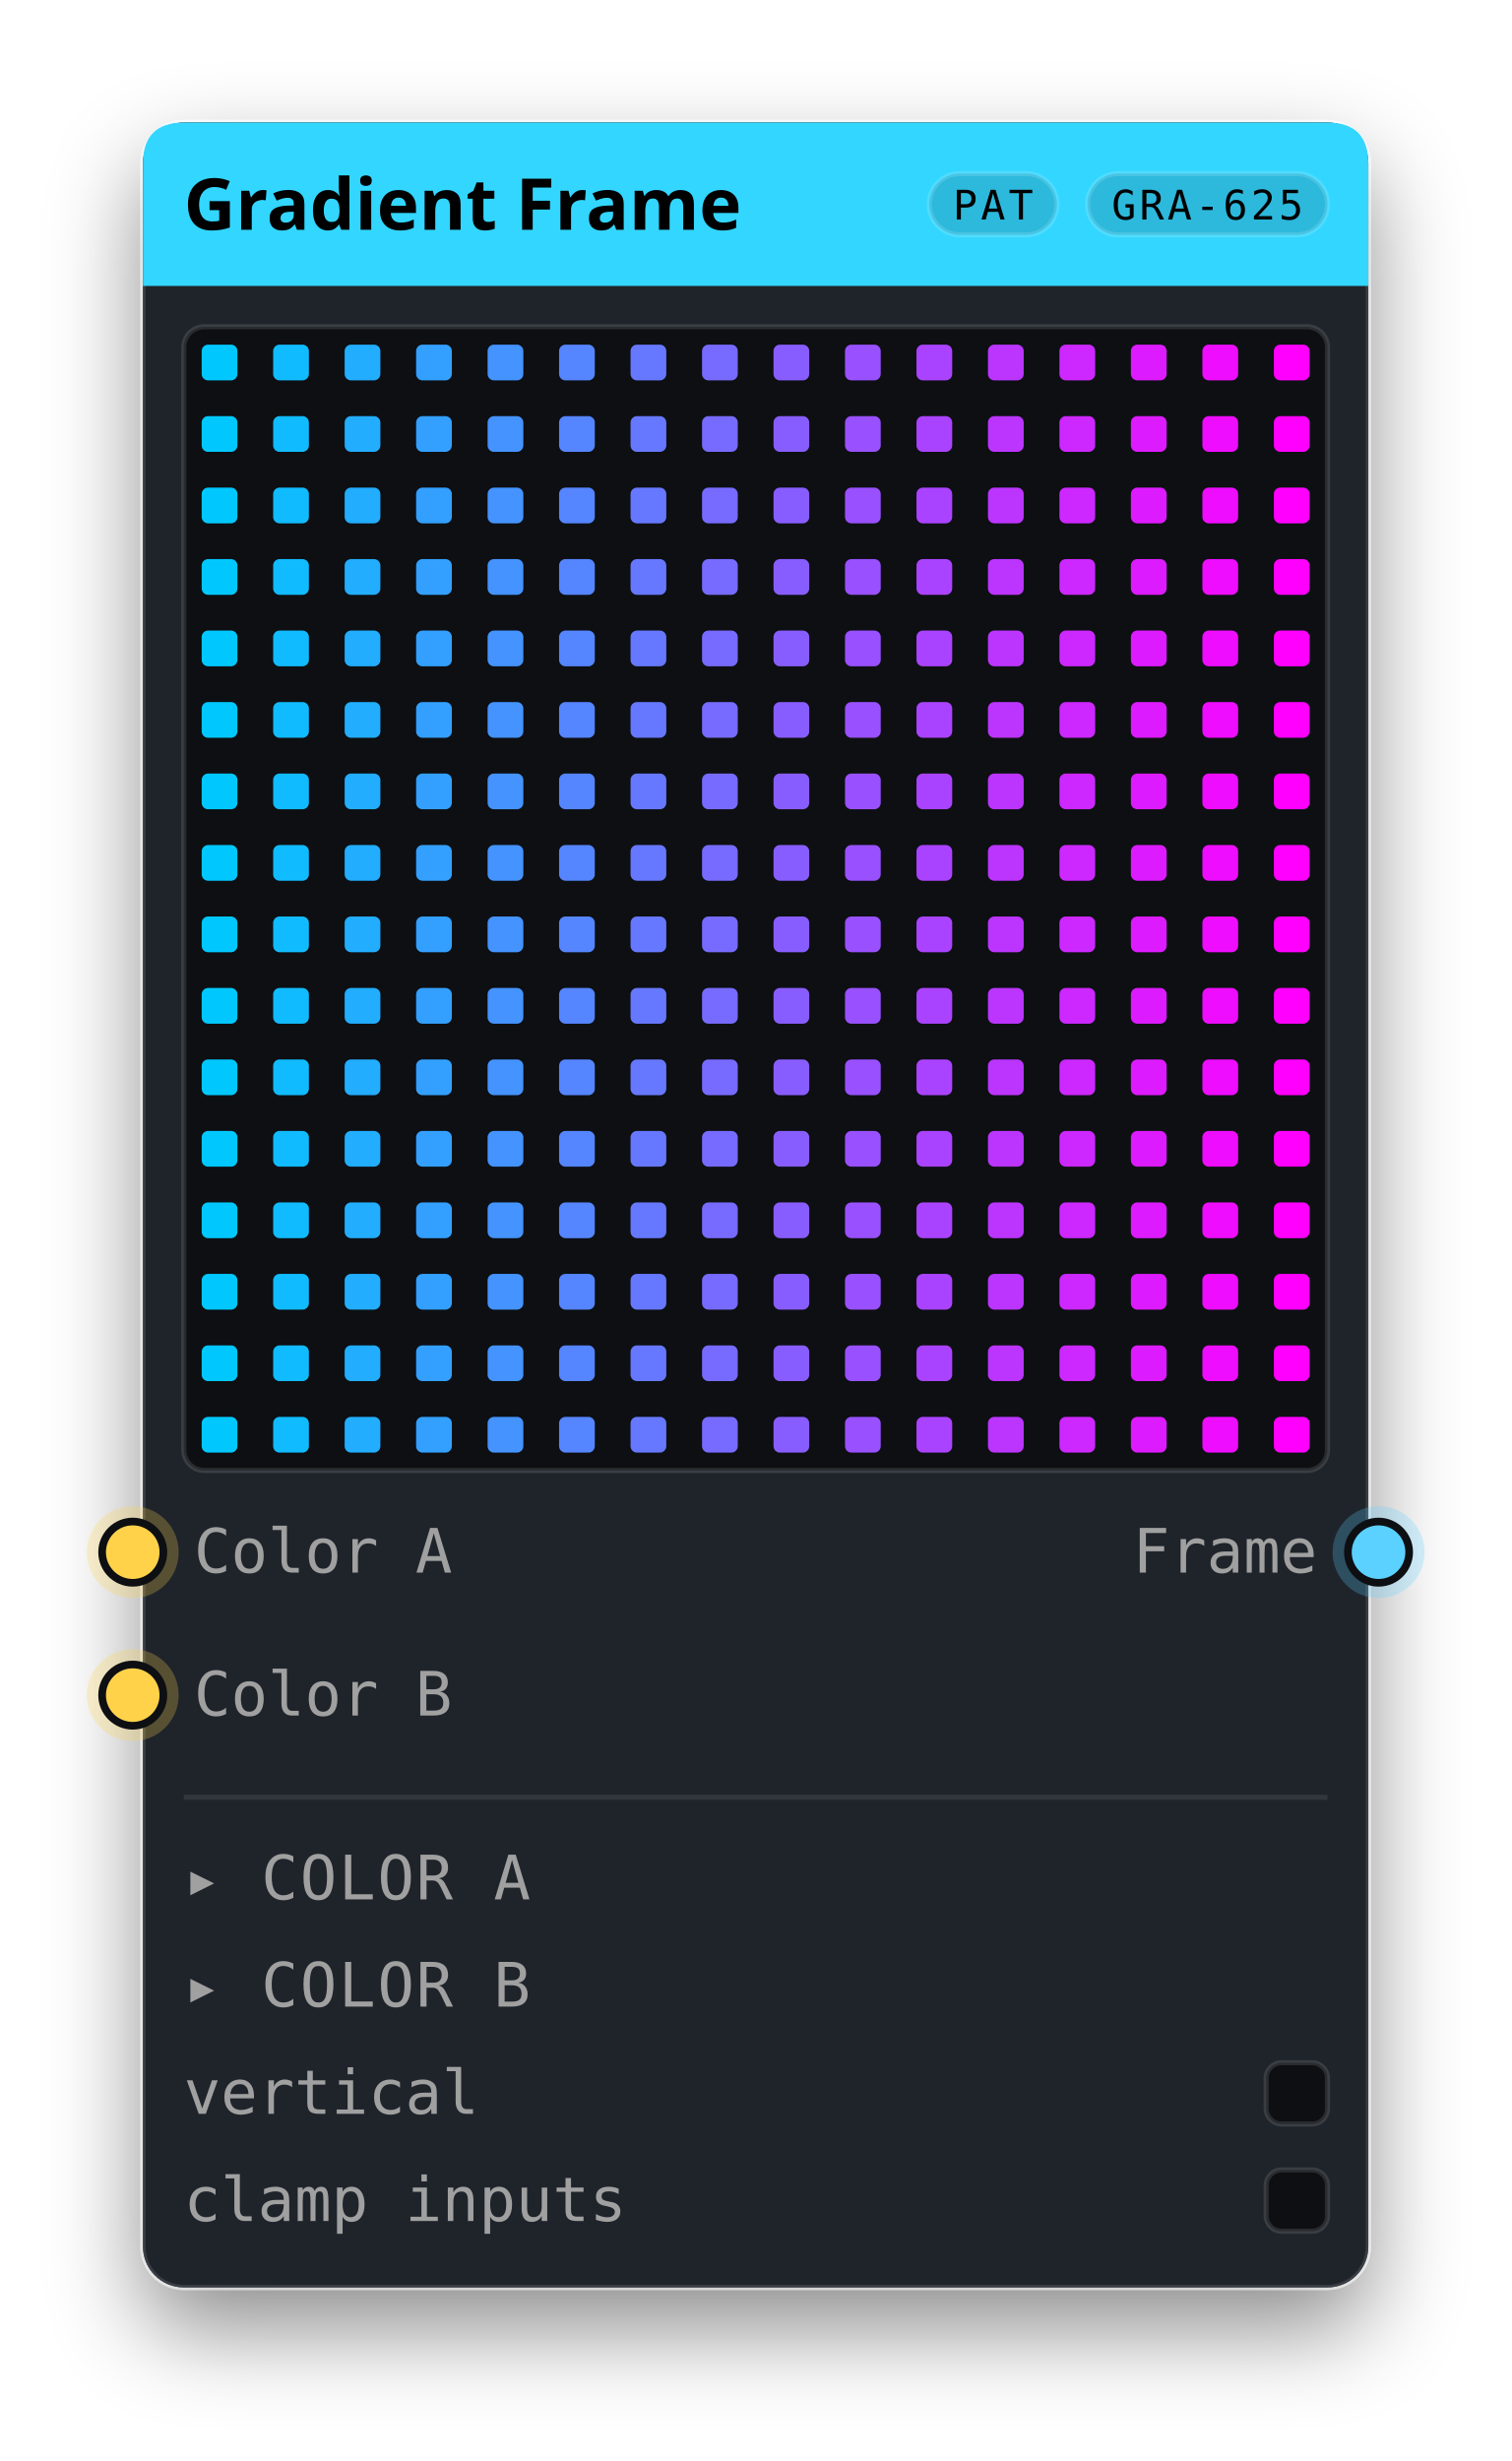
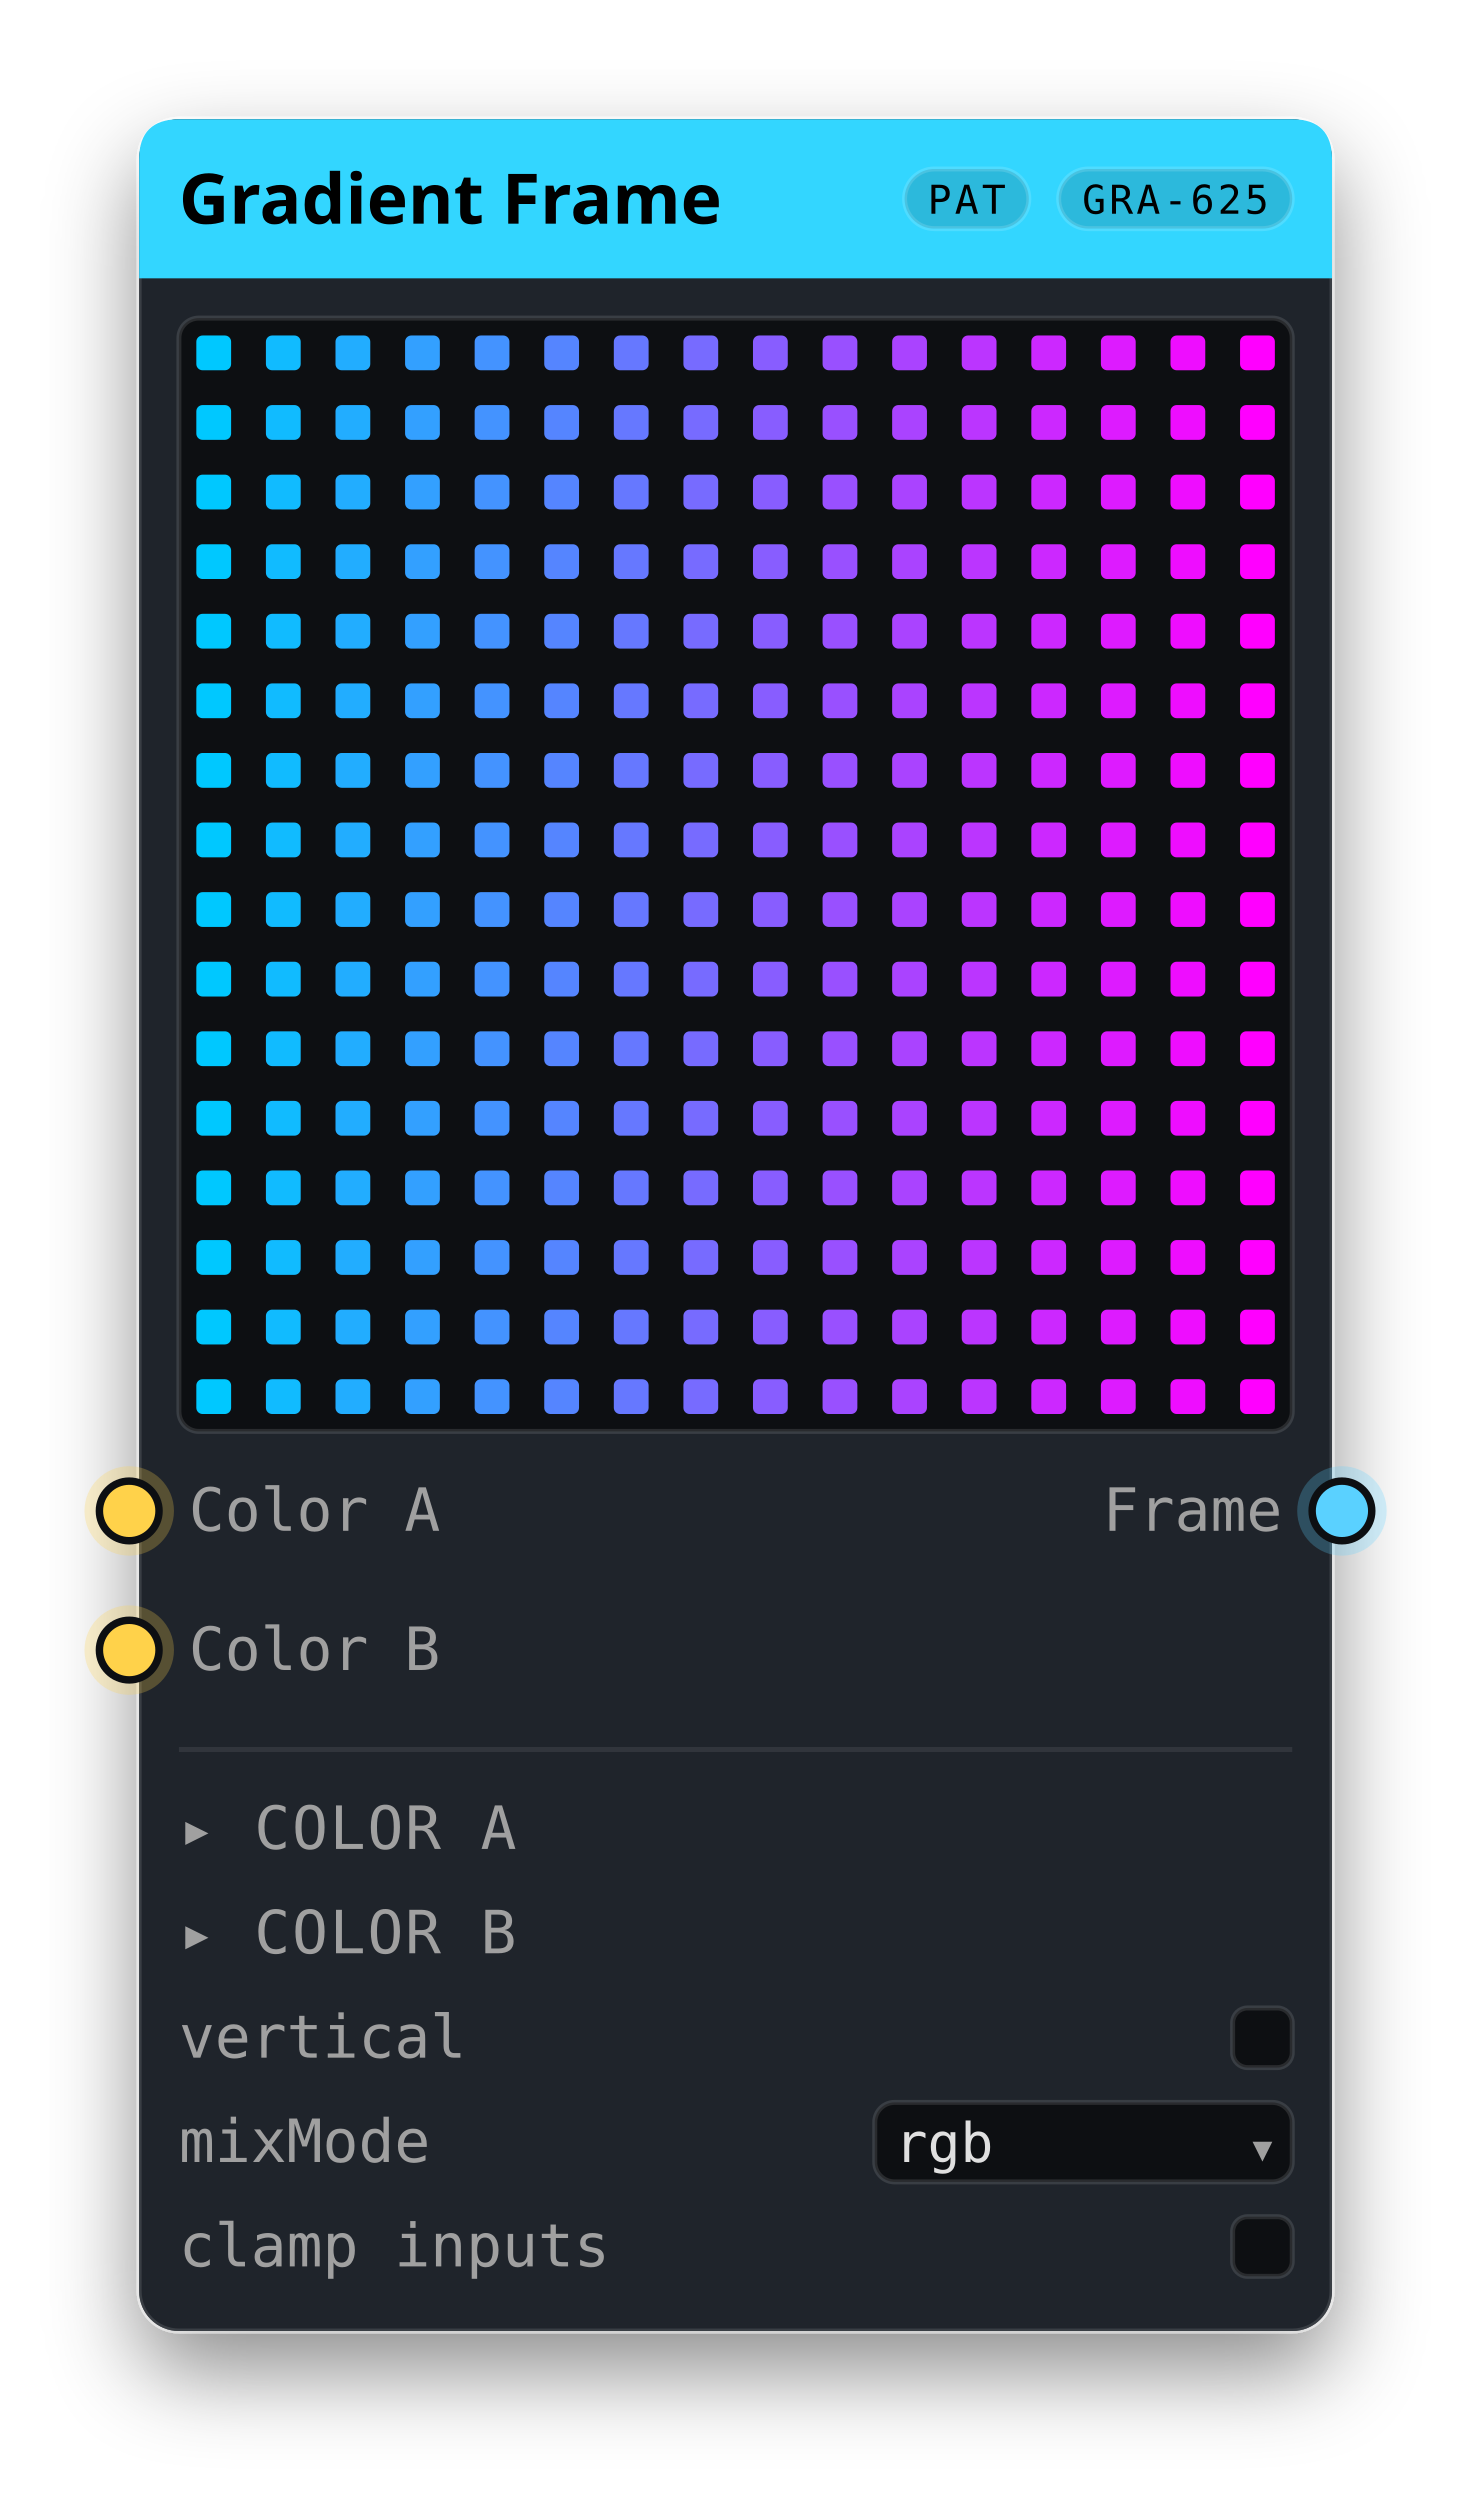
- <svg xmlns="http://www.w3.org/2000/svg" viewBox="0 0 296 482" width="296" height="482" role="img" aria-label="Gradient Frame node">
+ <svg xmlns="http://www.w3.org/2000/svg" viewBox="0 0 296 503" width="296" height="503" role="img" aria-label="Gradient Frame node">
  <defs>
    <filter id="shadow" x="-20%" y="-20%" width="140%" height="160%">
      <feDropShadow dx="0" dy="8" stdDeviation="9" flood-color="#000" flood-opacity="0.45" />
    </filter>
  </defs>
  <g transform="translate(28,24)">
-     <rect x="0" y="0" width="240" height="424" rx="8" fill="#1f242b" stroke="rgba(255,255,255,0.12)" filter="url(#shadow)" />
-     <rect x="0" y="0" width="240" height="424" rx="8" fill="#1f242b" stroke="rgba(255,255,255,0.12)" />
+     <rect x="0" y="0" width="240" height="445" rx="8" fill="#1f242b" stroke="rgba(255,255,255,0.12)" filter="url(#shadow)" />
+     <rect x="0" y="0" width="240" height="445" rx="8" fill="#1f242b" stroke="rgba(255,255,255,0.12)" />
    <path d="M0,32 L0,8 Q0,0 8,0 L232,0 Q240,0 240,8 L240,32 Z" fill="#33d6ff" />
    <text x="8" y="21" font-family="'Audiowide','Trebuchet MS','Arial Black',sans-serif" font-size="14" font-weight="600" fill="#000">Gradient Frame</text>
    <rect x="154" y="10" width="25" height="12" rx="6" fill="rgba(0,0,0,0.14)" stroke="rgba(255,255,255,0.14)" />
    <text x="166.5" y="19" text-anchor="middle" font-family="'JetBrains Mono','Cascadia Mono','Consolas',monospace" font-size="8" letter-spacing="0.08em" fill="#000">PAT</text>
    <rect x="185" y="10" width="47" height="12" rx="6" fill="rgba(0,0,0,0.14)" stroke="rgba(255,255,255,0.14)" />
    <text x="208.5" y="19" text-anchor="middle" font-family="'JetBrains Mono','Cascadia Mono','Consolas',monospace" font-size="8" letter-spacing="0.08em" fill="#000">GRA-625</text>
    <rect x="8" y="40" width="224" height="224" rx="4" fill="#0d0f12" stroke="rgba(255,255,255,0.12)" />
    <rect x="11.50" y="43.50" width="7.00" height="7.00" rx="1.26" fill="rgb(0,200,255)" />
    <rect x="25.50" y="43.50" width="7.00" height="7.00" rx="1.26" fill="rgb(17,187,255)" />
    <rect x="39.50" y="43.50" width="7.00" height="7.00" rx="1.26" fill="rgb(34,173,255)" />
    <rect x="53.50" y="43.50" width="7.00" height="7.00" rx="1.26" fill="rgb(51,160,255)" />
    <rect x="67.50" y="43.50" width="7.00" height="7.00" rx="1.26" fill="rgb(68,147,255)" />
    <rect x="81.50" y="43.50" width="7.00" height="7.00" rx="1.26" fill="rgb(85,133,255)" />
    <rect x="95.50" y="43.50" width="7.00" height="7.00" rx="1.26" fill="rgb(102,120,255)" />
    <rect x="109.50" y="43.50" width="7.00" height="7.00" rx="1.26" fill="rgb(119,107,255)" />
    <rect x="123.50" y="43.50" width="7.00" height="7.00" rx="1.26" fill="rgb(136,93,255)" />
    <rect x="137.50" y="43.50" width="7.00" height="7.00" rx="1.26" fill="rgb(153,80,255)" />
    <rect x="151.50" y="43.50" width="7.00" height="7.00" rx="1.26" fill="rgb(170,67,255)" />
    <rect x="165.50" y="43.50" width="7.00" height="7.00" rx="1.26" fill="rgb(187,53,255)" />
    <rect x="179.50" y="43.50" width="7.00" height="7.00" rx="1.26" fill="rgb(204,40,255)" />
    <rect x="193.50" y="43.50" width="7.00" height="7.00" rx="1.26" fill="rgb(221,27,255)" />
    <rect x="207.50" y="43.50" width="7.00" height="7.00" rx="1.26" fill="rgb(238,13,255)" />
    <rect x="221.50" y="43.50" width="7.00" height="7.00" rx="1.26" fill="rgb(255,0,255)" />
    <rect x="11.50" y="57.50" width="7.00" height="7.00" rx="1.26" fill="rgb(0,200,255)" />
    <rect x="25.50" y="57.50" width="7.00" height="7.00" rx="1.26" fill="rgb(17,187,255)" />
    <rect x="39.50" y="57.50" width="7.00" height="7.00" rx="1.26" fill="rgb(34,173,255)" />
    <rect x="53.50" y="57.50" width="7.00" height="7.00" rx="1.26" fill="rgb(51,160,255)" />
    <rect x="67.50" y="57.50" width="7.00" height="7.00" rx="1.26" fill="rgb(68,147,255)" />
    <rect x="81.50" y="57.50" width="7.00" height="7.00" rx="1.26" fill="rgb(85,133,255)" />
    <rect x="95.50" y="57.50" width="7.00" height="7.00" rx="1.26" fill="rgb(102,120,255)" />
    <rect x="109.50" y="57.50" width="7.00" height="7.00" rx="1.26" fill="rgb(119,107,255)" />
    <rect x="123.50" y="57.50" width="7.00" height="7.00" rx="1.26" fill="rgb(136,93,255)" />
    <rect x="137.50" y="57.50" width="7.00" height="7.00" rx="1.26" fill="rgb(153,80,255)" />
    <rect x="151.50" y="57.50" width="7.00" height="7.00" rx="1.26" fill="rgb(170,67,255)" />
    <rect x="165.50" y="57.50" width="7.00" height="7.00" rx="1.26" fill="rgb(187,53,255)" />
    <rect x="179.50" y="57.50" width="7.00" height="7.00" rx="1.26" fill="rgb(204,40,255)" />
    <rect x="193.50" y="57.50" width="7.00" height="7.00" rx="1.26" fill="rgb(221,27,255)" />
    <rect x="207.50" y="57.50" width="7.00" height="7.00" rx="1.26" fill="rgb(238,13,255)" />
    <rect x="221.50" y="57.50" width="7.00" height="7.00" rx="1.26" fill="rgb(255,0,255)" />
    <rect x="11.50" y="71.50" width="7.00" height="7.00" rx="1.26" fill="rgb(0,200,255)" />
    <rect x="25.50" y="71.50" width="7.00" height="7.00" rx="1.26" fill="rgb(17,187,255)" />
    <rect x="39.50" y="71.50" width="7.00" height="7.00" rx="1.26" fill="rgb(34,173,255)" />
    <rect x="53.50" y="71.50" width="7.00" height="7.00" rx="1.26" fill="rgb(51,160,255)" />
    <rect x="67.50" y="71.50" width="7.00" height="7.00" rx="1.26" fill="rgb(68,147,255)" />
    <rect x="81.50" y="71.50" width="7.00" height="7.00" rx="1.26" fill="rgb(85,133,255)" />
    <rect x="95.50" y="71.50" width="7.00" height="7.00" rx="1.26" fill="rgb(102,120,255)" />
    <rect x="109.50" y="71.50" width="7.00" height="7.00" rx="1.26" fill="rgb(119,107,255)" />
    <rect x="123.50" y="71.50" width="7.00" height="7.00" rx="1.26" fill="rgb(136,93,255)" />
    <rect x="137.50" y="71.50" width="7.00" height="7.00" rx="1.26" fill="rgb(153,80,255)" />
    <rect x="151.50" y="71.50" width="7.00" height="7.00" rx="1.26" fill="rgb(170,67,255)" />
    <rect x="165.50" y="71.50" width="7.00" height="7.00" rx="1.26" fill="rgb(187,53,255)" />
    <rect x="179.50" y="71.50" width="7.00" height="7.00" rx="1.26" fill="rgb(204,40,255)" />
    <rect x="193.50" y="71.50" width="7.00" height="7.00" rx="1.26" fill="rgb(221,27,255)" />
    <rect x="207.50" y="71.50" width="7.00" height="7.00" rx="1.26" fill="rgb(238,13,255)" />
    <rect x="221.50" y="71.50" width="7.00" height="7.00" rx="1.26" fill="rgb(255,0,255)" />
    <rect x="11.50" y="85.50" width="7.00" height="7.00" rx="1.26" fill="rgb(0,200,255)" />
    <rect x="25.50" y="85.50" width="7.00" height="7.00" rx="1.26" fill="rgb(17,187,255)" />
    <rect x="39.50" y="85.50" width="7.00" height="7.00" rx="1.26" fill="rgb(34,173,255)" />
    <rect x="53.50" y="85.50" width="7.00" height="7.00" rx="1.26" fill="rgb(51,160,255)" />
    <rect x="67.50" y="85.50" width="7.00" height="7.00" rx="1.26" fill="rgb(68,147,255)" />
    <rect x="81.50" y="85.50" width="7.00" height="7.00" rx="1.26" fill="rgb(85,133,255)" />
    <rect x="95.50" y="85.50" width="7.00" height="7.00" rx="1.26" fill="rgb(102,120,255)" />
    <rect x="109.50" y="85.50" width="7.00" height="7.00" rx="1.26" fill="rgb(119,107,255)" />
    <rect x="123.50" y="85.50" width="7.00" height="7.00" rx="1.26" fill="rgb(136,93,255)" />
    <rect x="137.50" y="85.50" width="7.00" height="7.00" rx="1.26" fill="rgb(153,80,255)" />
    <rect x="151.50" y="85.50" width="7.00" height="7.00" rx="1.26" fill="rgb(170,67,255)" />
    <rect x="165.50" y="85.50" width="7.00" height="7.00" rx="1.26" fill="rgb(187,53,255)" />
    <rect x="179.50" y="85.50" width="7.00" height="7.00" rx="1.26" fill="rgb(204,40,255)" />
    <rect x="193.50" y="85.50" width="7.00" height="7.00" rx="1.26" fill="rgb(221,27,255)" />
    <rect x="207.50" y="85.50" width="7.00" height="7.00" rx="1.26" fill="rgb(238,13,255)" />
    <rect x="221.50" y="85.50" width="7.00" height="7.00" rx="1.26" fill="rgb(255,0,255)" />
    <rect x="11.50" y="99.50" width="7.00" height="7.00" rx="1.26" fill="rgb(0,200,255)" />
    <rect x="25.50" y="99.50" width="7.00" height="7.00" rx="1.26" fill="rgb(17,187,255)" />
    <rect x="39.50" y="99.50" width="7.00" height="7.00" rx="1.26" fill="rgb(34,173,255)" />
    <rect x="53.50" y="99.50" width="7.00" height="7.00" rx="1.26" fill="rgb(51,160,255)" />
    <rect x="67.50" y="99.50" width="7.00" height="7.00" rx="1.26" fill="rgb(68,147,255)" />
    <rect x="81.50" y="99.50" width="7.00" height="7.00" rx="1.26" fill="rgb(85,133,255)" />
    <rect x="95.50" y="99.50" width="7.00" height="7.00" rx="1.26" fill="rgb(102,120,255)" />
    <rect x="109.50" y="99.50" width="7.00" height="7.00" rx="1.26" fill="rgb(119,107,255)" />
    <rect x="123.50" y="99.50" width="7.00" height="7.00" rx="1.26" fill="rgb(136,93,255)" />
    <rect x="137.50" y="99.50" width="7.00" height="7.00" rx="1.26" fill="rgb(153,80,255)" />
    <rect x="151.50" y="99.50" width="7.00" height="7.00" rx="1.26" fill="rgb(170,67,255)" />
    <rect x="165.50" y="99.50" width="7.00" height="7.00" rx="1.26" fill="rgb(187,53,255)" />
    <rect x="179.50" y="99.50" width="7.00" height="7.00" rx="1.26" fill="rgb(204,40,255)" />
    <rect x="193.50" y="99.50" width="7.00" height="7.00" rx="1.26" fill="rgb(221,27,255)" />
    <rect x="207.50" y="99.50" width="7.00" height="7.00" rx="1.26" fill="rgb(238,13,255)" />
    <rect x="221.50" y="99.50" width="7.00" height="7.00" rx="1.26" fill="rgb(255,0,255)" />
    <rect x="11.50" y="113.50" width="7.00" height="7.00" rx="1.26" fill="rgb(0,200,255)" />
    <rect x="25.50" y="113.50" width="7.00" height="7.00" rx="1.26" fill="rgb(17,187,255)" />
    <rect x="39.50" y="113.50" width="7.00" height="7.00" rx="1.26" fill="rgb(34,173,255)" />
    <rect x="53.50" y="113.50" width="7.00" height="7.00" rx="1.26" fill="rgb(51,160,255)" />
    <rect x="67.50" y="113.50" width="7.00" height="7.00" rx="1.26" fill="rgb(68,147,255)" />
    <rect x="81.50" y="113.50" width="7.00" height="7.00" rx="1.26" fill="rgb(85,133,255)" />
    <rect x="95.50" y="113.50" width="7.00" height="7.00" rx="1.26" fill="rgb(102,120,255)" />
    <rect x="109.50" y="113.50" width="7.00" height="7.00" rx="1.26" fill="rgb(119,107,255)" />
    <rect x="123.50" y="113.50" width="7.00" height="7.00" rx="1.26" fill="rgb(136,93,255)" />
    <rect x="137.50" y="113.50" width="7.00" height="7.00" rx="1.26" fill="rgb(153,80,255)" />
    <rect x="151.50" y="113.50" width="7.00" height="7.00" rx="1.26" fill="rgb(170,67,255)" />
    <rect x="165.50" y="113.50" width="7.00" height="7.00" rx="1.26" fill="rgb(187,53,255)" />
    <rect x="179.50" y="113.50" width="7.00" height="7.00" rx="1.26" fill="rgb(204,40,255)" />
    <rect x="193.50" y="113.50" width="7.00" height="7.00" rx="1.26" fill="rgb(221,27,255)" />
    <rect x="207.50" y="113.50" width="7.00" height="7.00" rx="1.26" fill="rgb(238,13,255)" />
    <rect x="221.50" y="113.50" width="7.00" height="7.00" rx="1.26" fill="rgb(255,0,255)" />
    <rect x="11.50" y="127.50" width="7.00" height="7.00" rx="1.26" fill="rgb(0,200,255)" />
    <rect x="25.50" y="127.50" width="7.00" height="7.00" rx="1.26" fill="rgb(17,187,255)" />
    <rect x="39.50" y="127.50" width="7.00" height="7.00" rx="1.26" fill="rgb(34,173,255)" />
    <rect x="53.50" y="127.50" width="7.00" height="7.00" rx="1.26" fill="rgb(51,160,255)" />
    <rect x="67.50" y="127.50" width="7.00" height="7.00" rx="1.26" fill="rgb(68,147,255)" />
    <rect x="81.50" y="127.50" width="7.00" height="7.00" rx="1.26" fill="rgb(85,133,255)" />
    <rect x="95.50" y="127.50" width="7.00" height="7.00" rx="1.26" fill="rgb(102,120,255)" />
    <rect x="109.50" y="127.50" width="7.00" height="7.00" rx="1.26" fill="rgb(119,107,255)" />
    <rect x="123.50" y="127.50" width="7.00" height="7.00" rx="1.26" fill="rgb(136,93,255)" />
    <rect x="137.50" y="127.50" width="7.00" height="7.00" rx="1.26" fill="rgb(153,80,255)" />
    <rect x="151.50" y="127.50" width="7.00" height="7.00" rx="1.26" fill="rgb(170,67,255)" />
    <rect x="165.50" y="127.50" width="7.00" height="7.00" rx="1.26" fill="rgb(187,53,255)" />
    <rect x="179.50" y="127.50" width="7.00" height="7.00" rx="1.26" fill="rgb(204,40,255)" />
    <rect x="193.50" y="127.50" width="7.00" height="7.00" rx="1.26" fill="rgb(221,27,255)" />
    <rect x="207.50" y="127.50" width="7.00" height="7.00" rx="1.26" fill="rgb(238,13,255)" />
    <rect x="221.50" y="127.50" width="7.00" height="7.00" rx="1.26" fill="rgb(255,0,255)" />
    <rect x="11.50" y="141.50" width="7.00" height="7.00" rx="1.26" fill="rgb(0,200,255)" />
    <rect x="25.50" y="141.50" width="7.00" height="7.00" rx="1.26" fill="rgb(17,187,255)" />
    <rect x="39.50" y="141.50" width="7.00" height="7.00" rx="1.26" fill="rgb(34,173,255)" />
    <rect x="53.50" y="141.50" width="7.00" height="7.00" rx="1.26" fill="rgb(51,160,255)" />
    <rect x="67.50" y="141.50" width="7.00" height="7.00" rx="1.26" fill="rgb(68,147,255)" />
    <rect x="81.50" y="141.50" width="7.00" height="7.00" rx="1.26" fill="rgb(85,133,255)" />
    <rect x="95.50" y="141.50" width="7.00" height="7.00" rx="1.26" fill="rgb(102,120,255)" />
    <rect x="109.50" y="141.50" width="7.00" height="7.00" rx="1.26" fill="rgb(119,107,255)" />
    <rect x="123.50" y="141.50" width="7.00" height="7.00" rx="1.26" fill="rgb(136,93,255)" />
    <rect x="137.50" y="141.50" width="7.00" height="7.00" rx="1.26" fill="rgb(153,80,255)" />
    <rect x="151.50" y="141.50" width="7.00" height="7.00" rx="1.26" fill="rgb(170,67,255)" />
    <rect x="165.50" y="141.50" width="7.00" height="7.00" rx="1.26" fill="rgb(187,53,255)" />
    <rect x="179.50" y="141.50" width="7.00" height="7.00" rx="1.26" fill="rgb(204,40,255)" />
    <rect x="193.50" y="141.50" width="7.00" height="7.00" rx="1.26" fill="rgb(221,27,255)" />
    <rect x="207.50" y="141.50" width="7.00" height="7.00" rx="1.26" fill="rgb(238,13,255)" />
    <rect x="221.50" y="141.50" width="7.00" height="7.00" rx="1.26" fill="rgb(255,0,255)" />
    <rect x="11.50" y="155.50" width="7.00" height="7.00" rx="1.26" fill="rgb(0,200,255)" />
    <rect x="25.50" y="155.50" width="7.00" height="7.00" rx="1.26" fill="rgb(17,187,255)" />
    <rect x="39.50" y="155.50" width="7.00" height="7.00" rx="1.26" fill="rgb(34,173,255)" />
    <rect x="53.50" y="155.50" width="7.00" height="7.00" rx="1.26" fill="rgb(51,160,255)" />
    <rect x="67.50" y="155.50" width="7.00" height="7.00" rx="1.26" fill="rgb(68,147,255)" />
    <rect x="81.50" y="155.50" width="7.00" height="7.00" rx="1.26" fill="rgb(85,133,255)" />
    <rect x="95.50" y="155.50" width="7.00" height="7.00" rx="1.26" fill="rgb(102,120,255)" />
    <rect x="109.50" y="155.50" width="7.00" height="7.00" rx="1.26" fill="rgb(119,107,255)" />
    <rect x="123.50" y="155.50" width="7.00" height="7.00" rx="1.26" fill="rgb(136,93,255)" />
    <rect x="137.50" y="155.50" width="7.00" height="7.00" rx="1.26" fill="rgb(153,80,255)" />
    <rect x="151.50" y="155.50" width="7.00" height="7.00" rx="1.26" fill="rgb(170,67,255)" />
    <rect x="165.50" y="155.50" width="7.00" height="7.00" rx="1.26" fill="rgb(187,53,255)" />
    <rect x="179.50" y="155.50" width="7.00" height="7.00" rx="1.26" fill="rgb(204,40,255)" />
    <rect x="193.50" y="155.50" width="7.00" height="7.00" rx="1.26" fill="rgb(221,27,255)" />
    <rect x="207.50" y="155.50" width="7.00" height="7.00" rx="1.26" fill="rgb(238,13,255)" />
    <rect x="221.50" y="155.50" width="7.00" height="7.00" rx="1.26" fill="rgb(255,0,255)" />
    <rect x="11.50" y="169.50" width="7.00" height="7.00" rx="1.26" fill="rgb(0,200,255)" />
    <rect x="25.50" y="169.50" width="7.00" height="7.00" rx="1.26" fill="rgb(17,187,255)" />
    <rect x="39.50" y="169.50" width="7.00" height="7.00" rx="1.26" fill="rgb(34,173,255)" />
    <rect x="53.50" y="169.50" width="7.00" height="7.00" rx="1.26" fill="rgb(51,160,255)" />
    <rect x="67.50" y="169.50" width="7.00" height="7.00" rx="1.26" fill="rgb(68,147,255)" />
    <rect x="81.50" y="169.50" width="7.00" height="7.00" rx="1.26" fill="rgb(85,133,255)" />
    <rect x="95.50" y="169.50" width="7.00" height="7.00" rx="1.26" fill="rgb(102,120,255)" />
    <rect x="109.50" y="169.50" width="7.00" height="7.00" rx="1.26" fill="rgb(119,107,255)" />
    <rect x="123.50" y="169.50" width="7.00" height="7.00" rx="1.26" fill="rgb(136,93,255)" />
    <rect x="137.50" y="169.50" width="7.00" height="7.00" rx="1.26" fill="rgb(153,80,255)" />
    <rect x="151.50" y="169.50" width="7.00" height="7.00" rx="1.26" fill="rgb(170,67,255)" />
    <rect x="165.50" y="169.50" width="7.00" height="7.00" rx="1.26" fill="rgb(187,53,255)" />
    <rect x="179.50" y="169.50" width="7.00" height="7.00" rx="1.26" fill="rgb(204,40,255)" />
    <rect x="193.50" y="169.50" width="7.00" height="7.00" rx="1.26" fill="rgb(221,27,255)" />
    <rect x="207.50" y="169.50" width="7.00" height="7.00" rx="1.26" fill="rgb(238,13,255)" />
    <rect x="221.50" y="169.50" width="7.00" height="7.00" rx="1.26" fill="rgb(255,0,255)" />
    <rect x="11.50" y="183.50" width="7.00" height="7.00" rx="1.26" fill="rgb(0,200,255)" />
    <rect x="25.50" y="183.50" width="7.00" height="7.00" rx="1.26" fill="rgb(17,187,255)" />
    <rect x="39.50" y="183.50" width="7.00" height="7.00" rx="1.26" fill="rgb(34,173,255)" />
    <rect x="53.50" y="183.50" width="7.00" height="7.00" rx="1.26" fill="rgb(51,160,255)" />
    <rect x="67.50" y="183.50" width="7.00" height="7.00" rx="1.26" fill="rgb(68,147,255)" />
    <rect x="81.50" y="183.50" width="7.00" height="7.00" rx="1.26" fill="rgb(85,133,255)" />
    <rect x="95.50" y="183.50" width="7.00" height="7.00" rx="1.26" fill="rgb(102,120,255)" />
    <rect x="109.50" y="183.50" width="7.00" height="7.00" rx="1.26" fill="rgb(119,107,255)" />
    <rect x="123.50" y="183.50" width="7.00" height="7.00" rx="1.26" fill="rgb(136,93,255)" />
    <rect x="137.50" y="183.50" width="7.00" height="7.00" rx="1.26" fill="rgb(153,80,255)" />
    <rect x="151.50" y="183.50" width="7.00" height="7.00" rx="1.26" fill="rgb(170,67,255)" />
    <rect x="165.50" y="183.50" width="7.00" height="7.00" rx="1.26" fill="rgb(187,53,255)" />
    <rect x="179.50" y="183.50" width="7.00" height="7.00" rx="1.26" fill="rgb(204,40,255)" />
    <rect x="193.50" y="183.50" width="7.00" height="7.00" rx="1.26" fill="rgb(221,27,255)" />
    <rect x="207.50" y="183.50" width="7.00" height="7.00" rx="1.26" fill="rgb(238,13,255)" />
    <rect x="221.50" y="183.50" width="7.00" height="7.00" rx="1.26" fill="rgb(255,0,255)" />
    <rect x="11.50" y="197.50" width="7.00" height="7.00" rx="1.26" fill="rgb(0,200,255)" />
    <rect x="25.50" y="197.50" width="7.00" height="7.00" rx="1.26" fill="rgb(17,187,255)" />
    <rect x="39.50" y="197.50" width="7.00" height="7.00" rx="1.26" fill="rgb(34,173,255)" />
    <rect x="53.50" y="197.50" width="7.00" height="7.00" rx="1.26" fill="rgb(51,160,255)" />
    <rect x="67.50" y="197.50" width="7.00" height="7.00" rx="1.26" fill="rgb(68,147,255)" />
    <rect x="81.50" y="197.50" width="7.00" height="7.00" rx="1.26" fill="rgb(85,133,255)" />
    <rect x="95.50" y="197.50" width="7.00" height="7.00" rx="1.26" fill="rgb(102,120,255)" />
    <rect x="109.50" y="197.50" width="7.00" height="7.00" rx="1.26" fill="rgb(119,107,255)" />
    <rect x="123.50" y="197.50" width="7.00" height="7.00" rx="1.26" fill="rgb(136,93,255)" />
    <rect x="137.50" y="197.50" width="7.00" height="7.00" rx="1.26" fill="rgb(153,80,255)" />
    <rect x="151.50" y="197.50" width="7.00" height="7.00" rx="1.26" fill="rgb(170,67,255)" />
    <rect x="165.50" y="197.50" width="7.00" height="7.00" rx="1.26" fill="rgb(187,53,255)" />
    <rect x="179.50" y="197.50" width="7.00" height="7.00" rx="1.26" fill="rgb(204,40,255)" />
    <rect x="193.50" y="197.50" width="7.00" height="7.00" rx="1.26" fill="rgb(221,27,255)" />
    <rect x="207.50" y="197.50" width="7.00" height="7.00" rx="1.26" fill="rgb(238,13,255)" />
    <rect x="221.50" y="197.50" width="7.00" height="7.00" rx="1.26" fill="rgb(255,0,255)" />
    <rect x="11.50" y="211.50" width="7.00" height="7.00" rx="1.26" fill="rgb(0,200,255)" />
    <rect x="25.50" y="211.50" width="7.00" height="7.00" rx="1.26" fill="rgb(17,187,255)" />
    <rect x="39.50" y="211.50" width="7.00" height="7.00" rx="1.26" fill="rgb(34,173,255)" />
    <rect x="53.50" y="211.50" width="7.00" height="7.00" rx="1.26" fill="rgb(51,160,255)" />
    <rect x="67.50" y="211.50" width="7.00" height="7.00" rx="1.26" fill="rgb(68,147,255)" />
    <rect x="81.50" y="211.50" width="7.00" height="7.00" rx="1.26" fill="rgb(85,133,255)" />
    <rect x="95.50" y="211.50" width="7.00" height="7.00" rx="1.26" fill="rgb(102,120,255)" />
    <rect x="109.50" y="211.50" width="7.00" height="7.00" rx="1.26" fill="rgb(119,107,255)" />
    <rect x="123.50" y="211.50" width="7.00" height="7.00" rx="1.26" fill="rgb(136,93,255)" />
    <rect x="137.50" y="211.50" width="7.00" height="7.00" rx="1.26" fill="rgb(153,80,255)" />
    <rect x="151.50" y="211.50" width="7.00" height="7.00" rx="1.26" fill="rgb(170,67,255)" />
    <rect x="165.50" y="211.50" width="7.00" height="7.00" rx="1.26" fill="rgb(187,53,255)" />
    <rect x="179.50" y="211.50" width="7.00" height="7.00" rx="1.26" fill="rgb(204,40,255)" />
    <rect x="193.50" y="211.50" width="7.00" height="7.00" rx="1.26" fill="rgb(221,27,255)" />
    <rect x="207.50" y="211.50" width="7.00" height="7.00" rx="1.26" fill="rgb(238,13,255)" />
    <rect x="221.50" y="211.50" width="7.00" height="7.00" rx="1.26" fill="rgb(255,0,255)" />
    <rect x="11.50" y="225.50" width="7.00" height="7.00" rx="1.26" fill="rgb(0,200,255)" />
    <rect x="25.50" y="225.50" width="7.00" height="7.00" rx="1.26" fill="rgb(17,187,255)" />
    <rect x="39.50" y="225.50" width="7.00" height="7.00" rx="1.26" fill="rgb(34,173,255)" />
    <rect x="53.50" y="225.50" width="7.00" height="7.00" rx="1.26" fill="rgb(51,160,255)" />
    <rect x="67.50" y="225.50" width="7.00" height="7.00" rx="1.26" fill="rgb(68,147,255)" />
    <rect x="81.50" y="225.50" width="7.00" height="7.00" rx="1.26" fill="rgb(85,133,255)" />
    <rect x="95.50" y="225.50" width="7.00" height="7.00" rx="1.26" fill="rgb(102,120,255)" />
    <rect x="109.50" y="225.50" width="7.00" height="7.00" rx="1.26" fill="rgb(119,107,255)" />
    <rect x="123.50" y="225.50" width="7.00" height="7.00" rx="1.26" fill="rgb(136,93,255)" />
    <rect x="137.50" y="225.50" width="7.00" height="7.00" rx="1.26" fill="rgb(153,80,255)" />
    <rect x="151.50" y="225.50" width="7.00" height="7.00" rx="1.26" fill="rgb(170,67,255)" />
    <rect x="165.50" y="225.50" width="7.00" height="7.00" rx="1.26" fill="rgb(187,53,255)" />
    <rect x="179.50" y="225.50" width="7.00" height="7.00" rx="1.26" fill="rgb(204,40,255)" />
    <rect x="193.50" y="225.50" width="7.00" height="7.00" rx="1.26" fill="rgb(221,27,255)" />
    <rect x="207.50" y="225.50" width="7.00" height="7.00" rx="1.26" fill="rgb(238,13,255)" />
    <rect x="221.50" y="225.50" width="7.00" height="7.00" rx="1.26" fill="rgb(255,0,255)" />
    <rect x="11.50" y="239.50" width="7.00" height="7.00" rx="1.26" fill="rgb(0,200,255)" />
    <rect x="25.50" y="239.50" width="7.00" height="7.00" rx="1.26" fill="rgb(17,187,255)" />
    <rect x="39.50" y="239.50" width="7.00" height="7.00" rx="1.26" fill="rgb(34,173,255)" />
    <rect x="53.50" y="239.50" width="7.00" height="7.00" rx="1.26" fill="rgb(51,160,255)" />
    <rect x="67.50" y="239.50" width="7.00" height="7.00" rx="1.26" fill="rgb(68,147,255)" />
    <rect x="81.50" y="239.50" width="7.00" height="7.00" rx="1.26" fill="rgb(85,133,255)" />
    <rect x="95.50" y="239.50" width="7.00" height="7.00" rx="1.26" fill="rgb(102,120,255)" />
    <rect x="109.50" y="239.50" width="7.00" height="7.00" rx="1.26" fill="rgb(119,107,255)" />
    <rect x="123.50" y="239.50" width="7.00" height="7.00" rx="1.26" fill="rgb(136,93,255)" />
    <rect x="137.50" y="239.50" width="7.00" height="7.00" rx="1.26" fill="rgb(153,80,255)" />
    <rect x="151.50" y="239.50" width="7.00" height="7.00" rx="1.26" fill="rgb(170,67,255)" />
    <rect x="165.50" y="239.50" width="7.00" height="7.00" rx="1.26" fill="rgb(187,53,255)" />
    <rect x="179.50" y="239.50" width="7.00" height="7.00" rx="1.26" fill="rgb(204,40,255)" />
    <rect x="193.50" y="239.50" width="7.00" height="7.00" rx="1.26" fill="rgb(221,27,255)" />
    <rect x="207.50" y="239.50" width="7.00" height="7.00" rx="1.26" fill="rgb(238,13,255)" />
    <rect x="221.50" y="239.50" width="7.00" height="7.00" rx="1.26" fill="rgb(255,0,255)" />
    <rect x="11.50" y="253.50" width="7.00" height="7.00" rx="1.26" fill="rgb(0,200,255)" />
    <rect x="25.50" y="253.50" width="7.00" height="7.00" rx="1.26" fill="rgb(17,187,255)" />
    <rect x="39.50" y="253.50" width="7.00" height="7.00" rx="1.26" fill="rgb(34,173,255)" />
    <rect x="53.50" y="253.50" width="7.00" height="7.00" rx="1.26" fill="rgb(51,160,255)" />
    <rect x="67.50" y="253.50" width="7.00" height="7.00" rx="1.26" fill="rgb(68,147,255)" />
    <rect x="81.50" y="253.50" width="7.00" height="7.00" rx="1.26" fill="rgb(85,133,255)" />
    <rect x="95.50" y="253.50" width="7.00" height="7.00" rx="1.26" fill="rgb(102,120,255)" />
    <rect x="109.50" y="253.50" width="7.00" height="7.00" rx="1.26" fill="rgb(119,107,255)" />
    <rect x="123.50" y="253.50" width="7.00" height="7.00" rx="1.26" fill="rgb(136,93,255)" />
    <rect x="137.50" y="253.50" width="7.00" height="7.00" rx="1.26" fill="rgb(153,80,255)" />
    <rect x="151.50" y="253.50" width="7.00" height="7.00" rx="1.26" fill="rgb(170,67,255)" />
    <rect x="165.50" y="253.50" width="7.00" height="7.00" rx="1.26" fill="rgb(187,53,255)" />
    <rect x="179.50" y="253.50" width="7.00" height="7.00" rx="1.26" fill="rgb(204,40,255)" />
    <rect x="193.50" y="253.50" width="7.00" height="7.00" rx="1.26" fill="rgb(221,27,255)" />
    <rect x="207.50" y="253.50" width="7.00" height="7.00" rx="1.26" fill="rgb(238,13,255)" />
    <rect x="221.50" y="253.50" width="7.00" height="7.00" rx="1.26" fill="rgb(255,0,255)" />
    <circle cx="-2" cy="280" r="9" fill="#ffd24a" opacity="0.25" />
    <circle cx="-2" cy="280" r="6" fill="#ffd24a" stroke="#0d0f12" stroke-width="1.5" />
    <text x="10" y="284" font-family="'JetBrains Mono','Cascadia Mono','Consolas',monospace" font-size="12" fill="#a0a0a0">Color A</text>
    <circle cx="242" cy="280" r="9" fill="#5ad1ff" opacity="0.25" />
    <circle cx="242" cy="280" r="6" fill="#5ad1ff" stroke="#0d0f12" stroke-width="1.5" />
    <text x="230" y="284" text-anchor="end" font-family="'JetBrains Mono','Cascadia Mono','Consolas',monospace" font-size="12" fill="#a0a0a0">Frame</text>
    <circle cx="-2" cy="308" r="9" fill="#ffd24a" opacity="0.25" />
    <circle cx="-2" cy="308" r="6" fill="#ffd24a" stroke="#0d0f12" stroke-width="1.5" />
    <text x="10" y="312" font-family="'JetBrains Mono','Cascadia Mono','Consolas',monospace" font-size="12" fill="#a0a0a0">Color B</text>
    <line x1="8" y1="328" x2="232" y2="328" stroke="rgba(255,255,255,0.08)" />
    <text x="8" y="348" font-family="'JetBrains Mono','Cascadia Mono','Consolas',monospace" font-size="12" letter-spacing="0.03em" fill="#a0a0a0">▸ COLOR A</text>
    <text x="8" y="369" font-family="'JetBrains Mono','Cascadia Mono','Consolas',monospace" font-size="12" letter-spacing="0.03em" fill="#a0a0a0">▸ COLOR B</text>
    <text x="8" y="390" font-family="'JetBrains Mono','Cascadia Mono','Consolas',monospace" font-size="12" fill="#a0a0a0">vertical</text>
    <g>
      <rect x="220" y="380" width="12" height="12" rx="3" fill="#0d0f12" stroke="rgba(255,255,255,0.12)" />
    </g>
-     <text x="8" y="411" font-family="'JetBrains Mono','Cascadia Mono','Consolas',monospace" font-size="12" fill="#a0a0a0">clamp inputs</text>
+     <text x="8" y="411" font-family="'JetBrains Mono','Cascadia Mono','Consolas',monospace" font-size="12" fill="#a0a0a0">mixMode</text>
    <g>
-       <rect x="220" y="401" width="12" height="12" rx="3" fill="#0d0f12" stroke="rgba(255,255,255,0.12)" />
+       <rect x="148" y="399" width="84" height="16" rx="4" fill="#0d0f12" stroke="rgba(255,255,255,0.12)" />
+       <text x="152" y="411" font-family="'JetBrains Mono','Cascadia Mono','Consolas',monospace" font-size="11" fill="#e0e0e0">rgb</text>
+       <text x="228" y="411" text-anchor="end" font-size="8" fill="#a0a0a0">▾</text>
+     </g>
+     <text x="8" y="432" font-family="'JetBrains Mono','Cascadia Mono','Consolas',monospace" font-size="12" fill="#a0a0a0">clamp inputs</text>
+     <g>
+       <rect x="220" y="422" width="12" height="12" rx="3" fill="#0d0f12" stroke="rgba(255,255,255,0.12)" />
    </g>
  </g>
</svg>
